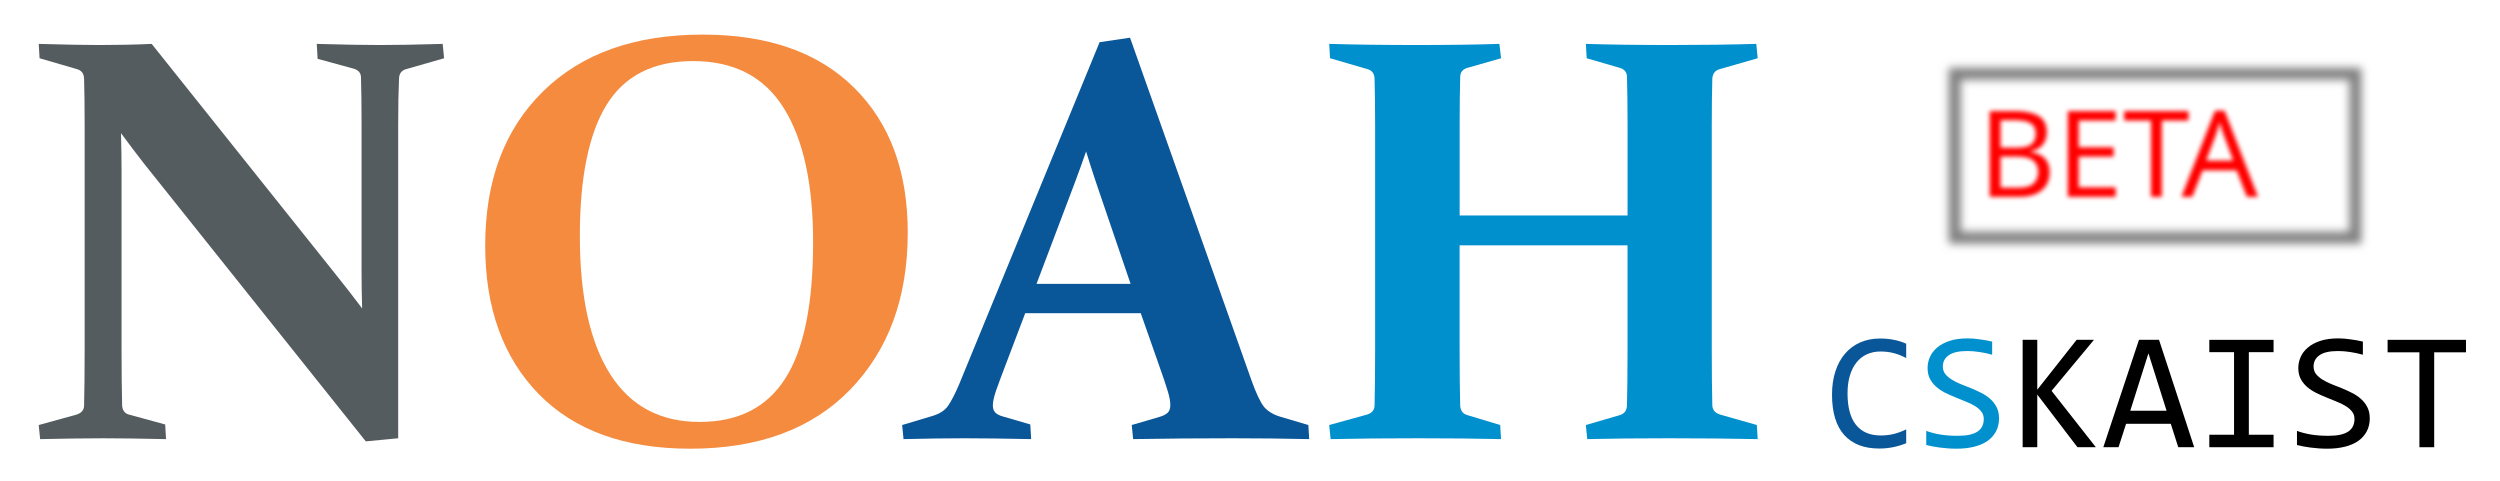
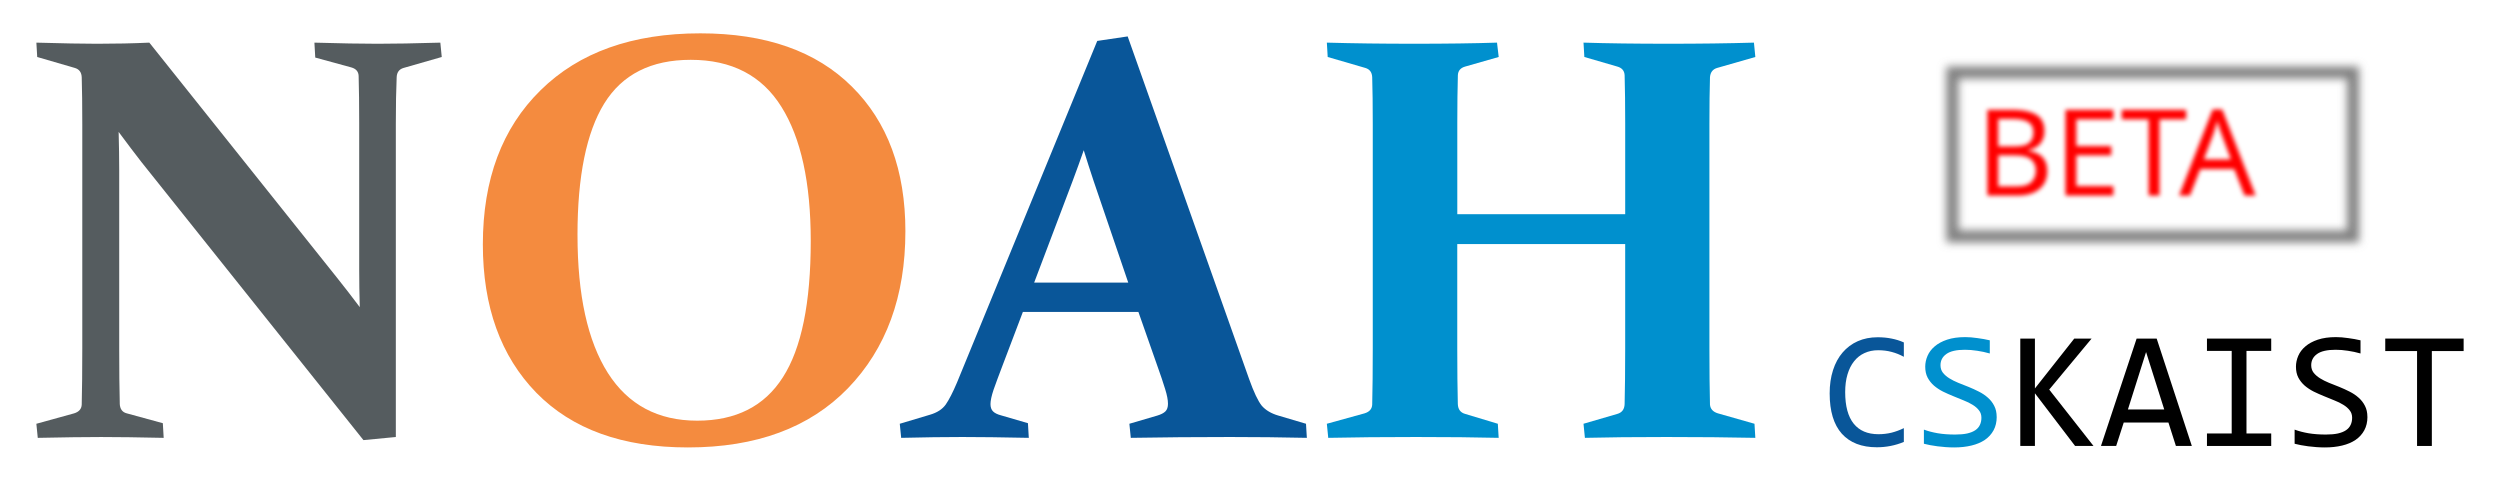
<svg xmlns="http://www.w3.org/2000/svg" width="208" height="40" id="svg2" version="1.1">
  <defs id="defs4">
    <filter id="filter3783">
      <feGaussianBlur stdDeviation="0.352" id="feGaussianBlur3785" />
    </filter>
    <filter id="filter3843">
      <feGaussianBlur stdDeviation="0.176" id="feGaussianBlur3845" />
    </filter>
  </defs>
  <g id="layer1" transform="translate(0,-1012.362)">
-     <g id="g3852">
-       <path d="m 10.158,1046.038 c 0.016,0.453 0.211,0.727 0.586,0.82 l 3,0.82 0.07,1.219 c -2.109,-0.047 -3.844,-0.07 -5.203,-0.07 -1.344,0 -3.102,0.023 -5.273,0.07 l -0.117,-1.172 3.141,-0.867 c 0.406,-0.125 0.617,-0.367 0.633,-0.727 0.031,-1.266 0.047,-2.82 0.047,-4.664 l 0,-18.68 c -5.3e-6,-1.562 -0.016,-2.859 -0.047,-3.891 -0.016,-0.406 -0.203,-0.664 -0.562,-0.773 l -3.141,-0.914 -0.07,-1.195 c 2.187,0.062 3.867,0.094 5.039,0.094 1.531,0 2.984,-0.031 4.359,-0.094 l 15.586,19.523 c 0.625,0.781 1.266,1.609 1.922,2.484 -0.031,-1.078 -0.047,-2.117 -0.047,-3.117 l 0,-12.211 c -2.8e-5,-1.516 -0.016,-2.82 -0.047,-3.914 -0.016,-0.359 -0.219,-0.594 -0.609,-0.703 l -3,-0.82 -0.07,-1.242 c 2.156,0.062 3.906,0.094 5.25,0.094 1.375,0 3.117,-0.031 5.227,-0.094 l 0.117,1.195 -3.188,0.914 c -0.359,0.109 -0.547,0.367 -0.562,0.773 -0.047,1.031 -0.07,2.328 -0.07,3.891 l 0,26.039 -2.695,0.258 -18.469,-23.133 c -0.547,-0.703 -1.18,-1.539 -1.898,-2.508 0.031,1.156 0.047,2.219 0.047,3.188 l 0,14.836 c -8e-6,1.844 0.016,3.367 0.047,4.57" style="font-size:48px;font-style:normal;font-variant:normal;font-weight:bold;font-stretch:normal;fill:#555c5f;fill-opacity:1;stroke:none;font-family:Constantia;-inkscape-font-specification:Constantia Bold" id="path3688" />
-       <path d="m 48.244,1032.022 c -1e-5,5 0.844,8.828 2.531,11.484 1.687,2.641 4.164,3.961 7.43,3.961 3.219,0 5.594,-1.203 7.125,-3.609 1.547,-2.406 2.32,-6.188 2.32,-11.344 -2.9e-5,-4.844 -0.813,-8.562 -2.438,-11.156 -1.625,-2.609 -4.141,-3.914 -7.547,-3.914 -3.297,10e-5 -5.695,1.211 -7.195,3.633 -1.484,2.406 -2.227,6.055 -2.227,10.945 m 27.281,-0.305 c -3.7e-5,5.406 -1.594,9.758 -4.781,13.055 -3.188,3.281 -7.625,4.922 -13.312,4.922 -5.438,0 -9.641,-1.516 -12.609,-4.547 -2.969,-3.047 -4.453,-7.164 -4.453,-12.352 -2e-6,-5.406 1.602,-9.68 4.805,-12.82 3.203,-3.156 7.633,-4.734 13.289,-4.734 5.437,1e-4 9.641,1.477 12.609,4.43 2.969,2.938 4.453,6.953 4.453,12.047" style="font-size:48px;font-style:normal;font-variant:normal;font-weight:bold;font-stretch:normal;fill:#f48b3f;fill-opacity:1;stroke:none;font-family:Constantia;-inkscape-font-specification:Constantia Bold" id="path3690" />
-       <path d="m 85.299,1038.42 -1.664,4.383 c -0.328,0.859 -0.586,1.555 -0.773,2.086 -0.172,0.516 -0.258,0.914 -0.258,1.195 -6e-6,0.266 0.07,0.469 0.211,0.609 0.141,0.141 0.359,0.25 0.656,0.328 l 2.25,0.656 0.07,1.219 c -2.266,-0.047 -4.109,-0.07 -5.531,-0.07 -1.484,0 -3.18,0.023 -5.086,0.07 l -0.117,-1.172 2.508,-0.75 c 0.594,-0.172 1.031,-0.453 1.312,-0.844 0.281,-0.406 0.594,-1.016 0.938,-1.828 l 11.672,-28.43 2.531,-0.375 10.102,28.5 c 0.391,1.094 0.742,1.836 1.055,2.227 0.328,0.375 0.789,0.648 1.383,0.82 l 2.297,0.68 0.07,1.172 c -2.109,-0.047 -4.234,-0.07 -6.375,-0.07 -2.828,0 -5.586,0.023 -8.273,0.07 l -0.117,-1.172 2.32,-0.68 c 0.312,-0.094 0.539,-0.211 0.68,-0.352 0.141,-0.141 0.211,-0.351 0.211,-0.633 -2.1e-5,-0.312 -0.078,-0.719 -0.234,-1.219 -0.156,-0.516 -0.383,-1.188 -0.68,-2.016 l -1.547,-4.406 -9.609,0 m 5.062,-13.453 c -0.281,0.812 -0.586,1.656 -0.914,2.531 l -3.211,8.484 7.828,0 -2.883,-8.461 c -0.297,-0.891 -0.57,-1.742 -0.82,-2.555" style="font-size:48px;font-style:normal;font-variant:normal;font-weight:bold;font-stretch:normal;fill:#095699;fill-opacity:1;stroke:none;font-family:Constantia;-inkscape-font-specification:Constantia Bold" id="path3692" />
-       <path d="m 121.44,1032.772 0,8.695 c -1e-5,1.844 0.016,3.383 0.047,4.617 0.016,0.438 0.219,0.711 0.609,0.82 l 2.719,0.82 0.07,1.172 c -1.938,-0.047 -4.227,-0.07 -6.867,-0.07 -2.703,0 -5.141,0.023 -7.312,0.07 l -0.117,-1.172 3.141,-0.867 c 0.406,-0.125 0.617,-0.367 0.633,-0.727 0.031,-1.266 0.047,-2.82 0.047,-4.664 l 0,-18.68 c 0,-1.562 -0.016,-2.859 -0.047,-3.891 -0.016,-0.406 -0.203,-0.664 -0.562,-0.773 l -3.141,-0.914 -0.07,-1.195 c 2.172,0.062 4.578,0.094 7.219,0.094 2.719,0 5.031,-0.031 6.938,-0.094 l 0.141,1.195 -2.789,0.797 c -0.391,0.11 -0.594,0.352 -0.609,0.727 -0.031,1.125 -0.047,2.445 -0.047,3.961 l 0,7.594 13.969,0 0,-7.594 c -2e-5,-1.516 -0.016,-2.836 -0.047,-3.961 -0.016,-0.375 -0.219,-0.617 -0.609,-0.727 l -2.742,-0.797 -0.07,-1.195 c 1.984,0.062 4.328,0.094 7.031,0.094 2.641,0 5.023,-0.031 7.148,-0.094 l 0.117,1.195 -3.188,0.914 c -0.359,0.109 -0.555,0.367 -0.586,0.773 -0.031,1.031 -0.047,2.328 -0.047,3.891 l 0,18.68 c -3e-5,1.844 0.016,3.398 0.047,4.664 0.031,0.359 0.25,0.602 0.656,0.727 l 3.047,0.867 0.07,1.172 c -2.234,-0.047 -4.703,-0.07 -7.406,-0.07 -2.641,0 -4.898,0.023 -6.773,0.07 l -0.117,-1.172 2.812,-0.82 c 0.391,-0.109 0.594,-0.383 0.609,-0.82 0.031,-1.234 0.047,-2.773 0.047,-4.617 l 0,-8.695 -13.969,0" style="font-size:48px;font-style:normal;font-variant:normal;font-weight:bold;font-stretch:normal;fill:#0090ce;fill-opacity:1;stroke:none;font-family:Constantia;-inkscape-font-specification:Constantia Bold" id="path3694" />
-     </g>
-     <g id="g3858">
-       <path d="m 158.597,1049.236 c -0.716,0.296 -1.465,0.444 -2.249,0.444 -1.262,0 -2.233,-0.376 -2.912,-1.128 -0.674,-0.756 -1.012,-1.873 -1.012,-3.35 0,-0.716 0.093,-1.363 0.28,-1.941 0.187,-0.579 0.453,-1.069 0.8,-1.47 0.346,-0.406 0.766,-0.718 1.258,-0.936 0.492,-0.219 1.044,-0.328 1.654,-0.328 0.415,0 0.8,0.036 1.155,0.109 0.355,0.068 0.697,0.175 1.025,0.321 l 0,1.196 c -0.324,-0.178 -0.659,-0.312 -1.005,-0.403 -0.346,-0.096 -0.725,-0.144 -1.135,-0.144 -0.419,0 -0.8,0.08 -1.142,0.239 -0.337,0.155 -0.624,0.383 -0.861,0.684 -0.237,0.296 -0.419,0.661 -0.547,1.094 -0.128,0.428 -0.191,0.918 -0.191,1.47 0,1.157 0.235,2.03 0.704,2.618 0.469,0.588 1.158,0.882 2.064,0.882 0.383,0 0.75,-0.043 1.101,-0.13 0.351,-0.091 0.688,-0.216 1.012,-0.376 l 0,1.148" style="font-size:14px;font-style:normal;font-variant:normal;font-weight:normal;font-stretch:normal;fill:#095699;fill-opacity:1;stroke:none;font-family:Consolas;-inkscape-font-specification:Consolas" id="path3728" />
-       <path d="m 166.322,1047.151 c -1e-5,0.424 -0.087,0.795 -0.26,1.114 -0.173,0.319 -0.415,0.586 -0.725,0.8 -0.31,0.21 -0.684,0.367 -1.121,0.472 -0.433,0.105 -0.911,0.157 -1.436,0.157 -0.237,0 -0.474,-0.01 -0.711,-0.027 -0.232,-0.018 -0.458,-0.041 -0.677,-0.068 -0.214,-0.027 -0.417,-0.059 -0.608,-0.096 -0.191,-0.036 -0.365,-0.075 -0.52,-0.116 l 0,-1.176 c 0.342,0.128 0.725,0.228 1.148,0.301 0.428,0.073 0.914,0.109 1.456,0.109 0.392,0 0.725,-0.03 0.998,-0.089 0.278,-0.064 0.504,-0.155 0.677,-0.273 0.178,-0.123 0.305,-0.271 0.383,-0.444 0.082,-0.173 0.123,-0.371 0.123,-0.595 0,-0.241 -0.068,-0.447 -0.205,-0.615 -0.132,-0.173 -0.308,-0.326 -0.526,-0.458 -0.219,-0.137 -0.469,-0.26 -0.752,-0.369 -0.278,-0.114 -0.563,-0.23 -0.854,-0.349 -0.292,-0.118 -0.579,-0.246 -0.861,-0.383 -0.278,-0.141 -0.526,-0.305 -0.745,-0.492 -0.219,-0.191 -0.396,-0.415 -0.533,-0.67 -0.132,-0.255 -0.198,-0.558 -0.198,-0.909 0,-0.305 0.064,-0.606 0.191,-0.902 0.128,-0.296 0.326,-0.558 0.595,-0.786 0.269,-0.232 0.613,-0.419 1.032,-0.56 0.424,-0.141 0.927,-0.212 1.511,-0.212 0.15,0 0.312,0.01 0.485,0.02 0.178,0.014 0.355,0.034 0.533,0.062 0.182,0.023 0.36,0.05 0.533,0.082 0.178,0.032 0.342,0.066 0.492,0.103 l 0,1.094 c -0.351,-0.1 -0.702,-0.175 -1.053,-0.226 -0.351,-0.055 -0.69,-0.082 -1.019,-0.082 -0.697,0 -1.21,0.116 -1.538,0.349 -0.328,0.232 -0.492,0.545 -0.492,0.936 -1e-5,0.241 0.066,0.449 0.198,0.622 0.137,0.173 0.314,0.328 0.533,0.465 0.219,0.137 0.467,0.262 0.745,0.376 0.283,0.109 0.57,0.223 0.861,0.342 0.292,0.118 0.576,0.248 0.854,0.39 0.283,0.141 0.533,0.31 0.752,0.506 0.219,0.191 0.394,0.417 0.526,0.677 0.137,0.26 0.205,0.567 0.205,0.923" style="font-size:14px;font-style:normal;font-variant:normal;font-weight:normal;font-stretch:normal;fill:#0090ce;fill-opacity:1;stroke:none;font-family:Consolas;-inkscape-font-specification:Consolas" id="path3730" />
-       <path d="m 174.375,1049.571 -1.531,0 -3.343,-4.382 0,4.382 -1.217,0 0,-8.935 1.217,0 0,4.149 3.274,-4.149 1.442,0 -3.527,4.245 3.685,4.689" style="font-size:14px;font-style:normal;font-variant:normal;font-weight:normal;font-stretch:normal;fill:#000000;fill-opacity:1;stroke:none;font-family:Consolas;-inkscape-font-specification:Consolas" id="path3732" />
-       <path d="m 182.557,1049.571 -1.326,0 -0.622,-1.948 -3.719,0 -0.629,1.948 -1.265,0 2.967,-8.935 1.668,0 2.926,8.935 m -2.297,-3.035 -1.511,-4.778 -1.511,4.778 3.021,0" style="font-size:14px;font-style:normal;font-variant:normal;font-weight:normal;font-stretch:normal;fill:#000000;fill-opacity:1;stroke:none;font-family:Consolas;-inkscape-font-specification:Consolas" id="path3734" />
-       <path d="m 185.873,1041.662 -2.058,0 0,-1.025 5.346,0 0,1.025 -2.058,0 0,6.87 2.058,0 0,1.039 -5.346,0 0,-1.039 2.058,0 0,-6.87" style="font-size:14px;font-style:normal;font-variant:normal;font-weight:normal;font-stretch:normal;fill:#000000;fill-opacity:1;stroke:none;font-family:Consolas;-inkscape-font-specification:Consolas" id="path3736" />
-       <path d="m 197.166,1047.151 c -1e-5,0.424 -0.087,0.795 -0.26,1.114 -0.173,0.319 -0.415,0.586 -0.725,0.8 -0.31,0.21 -0.684,0.367 -1.121,0.472 -0.433,0.105 -0.911,0.157 -1.436,0.157 -0.237,0 -0.474,-0.01 -0.711,-0.027 -0.232,-0.018 -0.458,-0.041 -0.677,-0.068 -0.214,-0.027 -0.417,-0.059 -0.608,-0.096 -0.191,-0.036 -0.365,-0.075 -0.52,-0.116 l 0,-1.176 c 0.342,0.128 0.725,0.228 1.148,0.301 0.428,0.073 0.914,0.109 1.456,0.109 0.392,0 0.725,-0.03 0.998,-0.089 0.278,-0.064 0.504,-0.155 0.677,-0.273 0.178,-0.123 0.305,-0.271 0.383,-0.444 0.082,-0.173 0.123,-0.371 0.123,-0.595 0,-0.241 -0.068,-0.447 -0.205,-0.615 -0.132,-0.173 -0.308,-0.326 -0.526,-0.458 -0.219,-0.137 -0.469,-0.26 -0.752,-0.369 -0.278,-0.114 -0.563,-0.23 -0.854,-0.349 -0.292,-0.118 -0.579,-0.246 -0.861,-0.383 -0.278,-0.141 -0.526,-0.305 -0.745,-0.492 -0.219,-0.191 -0.396,-0.415 -0.533,-0.67 -0.132,-0.255 -0.198,-0.558 -0.198,-0.909 0,-0.305 0.064,-0.606 0.191,-0.902 0.128,-0.296 0.326,-0.558 0.595,-0.786 0.269,-0.232 0.613,-0.419 1.032,-0.56 0.424,-0.141 0.927,-0.212 1.511,-0.212 0.15,0 0.312,0.01 0.485,0.02 0.178,0.014 0.355,0.034 0.533,0.062 0.182,0.023 0.36,0.05 0.533,0.082 0.178,0.032 0.342,0.066 0.492,0.103 l 0,1.094 c -0.351,-0.1 -0.702,-0.175 -1.053,-0.226 -0.351,-0.055 -0.69,-0.082 -1.019,-0.082 -0.697,0 -1.21,0.116 -1.538,0.349 -0.328,0.232 -0.492,0.545 -0.492,0.936 -1e-5,0.241 0.066,0.449 0.198,0.622 0.137,0.173 0.314,0.328 0.533,0.465 0.219,0.137 0.467,0.262 0.745,0.376 0.283,0.109 0.57,0.223 0.861,0.342 0.292,0.118 0.576,0.248 0.854,0.39 0.283,0.141 0.533,0.31 0.752,0.506 0.219,0.191 0.394,0.417 0.526,0.677 0.137,0.26 0.205,0.567 0.205,0.923" style="font-size:14px;font-style:normal;font-variant:normal;font-weight:normal;font-stretch:normal;fill:#000000;fill-opacity:1;stroke:none;font-family:Consolas;-inkscape-font-specification:Consolas" id="path3738" />
-       <path d="m 205.171,1041.675 -2.646,0 0,7.896 -1.23,0 0,-7.896 -2.646,0 0,-1.039 6.521,0 0,1.039" style="font-size:14px;font-style:normal;font-variant:normal;font-weight:normal;font-stretch:normal;fill:#000000;fill-opacity:1;stroke:none;font-family:Consolas;-inkscape-font-specification:Consolas" id="path3740" />
-     </g>
-     <g id="g3847" transform="translate(-2.8652863e-6,1.999998)">
-       <text id="text2842" y="1026.741" x="164.576" style="font-size:40px;font-style:normal;font-weight:normal;fill:#ff0000;fill-opacity:1;stroke:none;filter:url(#filter3843);font-family:Bitstream Vera Sans" xml:space="preserve">
-         <tspan style="font-size:10px;font-style:normal;font-variant:normal;font-weight:normal;font-stretch:normal;fill:#ff0000;fill-opacity:1;font-family:Segoe Script;-inkscape-font-specification:Segoe Script" y="1026.741" x="164.576" id="tspan2844">BETA</tspan>
-       </text>
-       <rect transform="translate(0,1012.362)" y="4.14" x="162.635" height="13.637" width="33.335" id="rect3753" style="fill:none;stroke:#808080;stroke-opacity:1;filter:url(#filter3783)" />
+     <g id="g2834" transform="translate(-0.1958095,-0.10505)">
+       <g id="g3852">
+         <path id="path3688" style="font-size:48px;font-style:normal;font-variant:normal;font-weight:bold;font-stretch:normal;fill:#555c5f;fill-opacity:1;stroke:none;font-family:Constantia;-inkscape-font-specification:Constantia Bold" d="m 10.158,1046.038 c 0.016,0.453 0.211,0.727 0.586,0.82 l 3,0.82 0.07,1.219 c -2.109,-0.047 -3.844,-0.07 -5.203,-0.07 -1.344,0 -3.102,0.023 -5.273,0.07 l -0.117,-1.172 3.141,-0.867 c 0.406,-0.125 0.617,-0.367 0.633,-0.727 0.031,-1.266 0.047,-2.82 0.047,-4.664 l 0,-18.68 c -5.3e-6,-1.562 -0.016,-2.859 -0.047,-3.891 -0.016,-0.406 -0.203,-0.664 -0.562,-0.773 l -3.141,-0.914 -0.07,-1.195 c 2.187,0.062 3.867,0.094 5.039,0.094 1.531,0 2.984,-0.031 4.359,-0.094 l 15.586,19.523 c 0.625,0.781 1.266,1.609 1.922,2.484 -0.031,-1.078 -0.047,-2.117 -0.047,-3.117 l 0,-12.211 c -2.8e-5,-1.516 -0.016,-2.82 -0.047,-3.914 -0.016,-0.359 -0.219,-0.594 -0.609,-0.703 l -3,-0.82 -0.07,-1.242 c 2.156,0.062 3.906,0.094 5.25,0.094 1.375,0 3.117,-0.031 5.227,-0.094 l 0.117,1.195 -3.188,0.914 c -0.359,0.109 -0.547,0.367 -0.562,0.773 -0.047,1.031 -0.07,2.328 -0.07,3.891 l 0,26.039 -2.695,0.258 -18.469,-23.133 c -0.547,-0.703 -1.18,-1.539 -1.898,-2.508 0.031,1.156 0.047,2.219 0.047,3.188 l 0,14.836 c -8e-6,1.844 0.016,3.367 0.047,4.57" />
+         <path id="path3690" style="font-size:48px;font-style:normal;font-variant:normal;font-weight:bold;font-stretch:normal;fill:#f48b3f;fill-opacity:1;stroke:none;font-family:Constantia;-inkscape-font-specification:Constantia Bold" d="m 48.244,1032.022 c -1e-5,5 0.844,8.828 2.531,11.484 1.687,2.641 4.164,3.961 7.43,3.961 3.219,0 5.594,-1.203 7.125,-3.609 1.547,-2.406 2.32,-6.188 2.32,-11.344 -2.9e-5,-4.844 -0.813,-8.562 -2.438,-11.156 -1.625,-2.609 -4.141,-3.914 -7.547,-3.914 -3.297,10e-5 -5.695,1.211 -7.195,3.633 -1.484,2.406 -2.227,6.055 -2.227,10.945 m 27.281,-0.305 c -3.7e-5,5.406 -1.594,9.758 -4.781,13.055 -3.188,3.281 -7.625,4.922 -13.312,4.922 -5.438,0 -9.641,-1.516 -12.609,-4.547 -2.969,-3.047 -4.453,-7.164 -4.453,-12.352 -2e-6,-5.406 1.602,-9.68 4.805,-12.82 3.203,-3.156 7.633,-4.734 13.289,-4.734 5.437,1e-4 9.641,1.477 12.609,4.43 2.969,2.938 4.453,6.953 4.453,12.047" />
+         <path id="path3692" style="font-size:48px;font-style:normal;font-variant:normal;font-weight:bold;font-stretch:normal;fill:#095699;fill-opacity:1;stroke:none;font-family:Constantia;-inkscape-font-specification:Constantia Bold" d="m 85.299,1038.42 -1.664,4.383 c -0.328,0.859 -0.586,1.555 -0.773,2.086 -0.172,0.516 -0.258,0.914 -0.258,1.195 -6e-6,0.266 0.07,0.469 0.211,0.609 0.141,0.141 0.359,0.25 0.656,0.328 l 2.25,0.656 0.07,1.219 c -2.266,-0.047 -4.109,-0.07 -5.531,-0.07 -1.484,0 -3.18,0.023 -5.086,0.07 l -0.117,-1.172 2.508,-0.75 c 0.594,-0.172 1.031,-0.453 1.312,-0.844 0.281,-0.406 0.594,-1.016 0.938,-1.828 l 11.672,-28.43 2.531,-0.375 10.102,28.5 c 0.391,1.094 0.742,1.836 1.055,2.227 0.328,0.375 0.789,0.648 1.383,0.82 l 2.297,0.68 0.07,1.172 c -2.109,-0.047 -4.234,-0.07 -6.375,-0.07 -2.828,0 -5.586,0.023 -8.273,0.07 l -0.117,-1.172 2.32,-0.68 c 0.312,-0.094 0.539,-0.211 0.68,-0.352 0.141,-0.141 0.211,-0.351 0.211,-0.633 -2.1e-5,-0.312 -0.078,-0.719 -0.234,-1.219 -0.156,-0.516 -0.383,-1.188 -0.68,-2.016 l -1.547,-4.406 -9.609,0 m 5.062,-13.453 c -0.281,0.812 -0.586,1.656 -0.914,2.531 l -3.211,8.484 7.828,0 -2.883,-8.461 c -0.297,-0.891 -0.57,-1.742 -0.82,-2.555" />
+         <path id="path3694" style="font-size:48px;font-style:normal;font-variant:normal;font-weight:bold;font-stretch:normal;fill:#0090ce;fill-opacity:1;stroke:none;font-family:Constantia;-inkscape-font-specification:Constantia Bold" d="m 121.44,1032.772 0,8.695 c -1e-5,1.844 0.016,3.383 0.047,4.617 0.016,0.438 0.219,0.711 0.609,0.82 l 2.719,0.82 0.07,1.172 c -1.938,-0.047 -4.227,-0.07 -6.867,-0.07 -2.703,0 -5.141,0.023 -7.312,0.07 l -0.117,-1.172 3.141,-0.867 c 0.406,-0.125 0.617,-0.367 0.633,-0.727 0.031,-1.266 0.047,-2.82 0.047,-4.664 l 0,-18.68 c 0,-1.562 -0.016,-2.859 -0.047,-3.891 -0.016,-0.406 -0.203,-0.664 -0.562,-0.773 l -3.141,-0.914 -0.07,-1.195 c 2.172,0.062 4.578,0.094 7.219,0.094 2.719,0 5.031,-0.031 6.938,-0.094 l 0.141,1.195 -2.789,0.797 c -0.391,0.11 -0.594,0.352 -0.609,0.727 -0.031,1.125 -0.047,2.445 -0.047,3.961 l 0,7.594 13.969,0 0,-7.594 c -2e-5,-1.516 -0.016,-2.836 -0.047,-3.961 -0.016,-0.375 -0.219,-0.617 -0.609,-0.727 l -2.742,-0.797 -0.07,-1.195 c 1.984,0.062 4.328,0.094 7.031,0.094 2.641,0 5.023,-0.031 7.148,-0.094 l 0.117,1.195 -3.188,0.914 c -0.359,0.109 -0.555,0.367 -0.586,0.773 -0.031,1.031 -0.047,2.328 -0.047,3.891 l 0,18.68 c -3e-5,1.844 0.016,3.398 0.047,4.664 0.031,0.359 0.25,0.602 0.656,0.727 l 3.047,0.867 0.07,1.172 c -2.234,-0.047 -4.703,-0.07 -7.406,-0.07 -2.641,0 -4.898,0.023 -6.773,0.07 l -0.117,-1.172 2.812,-0.82 c 0.391,-0.109 0.594,-0.383 0.609,-0.82 0.031,-1.234 0.047,-2.773 0.047,-4.617 l 0,-8.695 -13.969,0" />
+       </g>
+       <g id="g3858">
+         <path id="path3728" style="font-size:14px;font-style:normal;font-variant:normal;font-weight:normal;font-stretch:normal;fill:#095699;fill-opacity:1;stroke:none;font-family:Consolas;-inkscape-font-specification:Consolas" d="m 158.597,1049.236 c -0.716,0.296 -1.465,0.444 -2.249,0.444 -1.262,0 -2.233,-0.376 -2.912,-1.128 -0.674,-0.756 -1.012,-1.873 -1.012,-3.35 0,-0.716 0.093,-1.363 0.28,-1.941 0.187,-0.579 0.453,-1.069 0.8,-1.47 0.346,-0.406 0.766,-0.718 1.258,-0.936 0.492,-0.219 1.044,-0.328 1.654,-0.328 0.415,0 0.8,0.036 1.155,0.109 0.355,0.068 0.697,0.175 1.025,0.321 l 0,1.196 c -0.324,-0.178 -0.659,-0.312 -1.005,-0.403 -0.346,-0.096 -0.725,-0.144 -1.135,-0.144 -0.419,0 -0.8,0.08 -1.142,0.239 -0.337,0.155 -0.624,0.383 -0.861,0.684 -0.237,0.296 -0.419,0.661 -0.547,1.094 -0.128,0.428 -0.191,0.918 -0.191,1.47 0,1.157 0.235,2.03 0.704,2.618 0.469,0.588 1.158,0.882 2.064,0.882 0.383,0 0.75,-0.043 1.101,-0.13 0.351,-0.091 0.688,-0.216 1.012,-0.376 l 0,1.148" />
+         <path id="path3730" style="font-size:14px;font-style:normal;font-variant:normal;font-weight:normal;font-stretch:normal;fill:#0090ce;fill-opacity:1;stroke:none;font-family:Consolas;-inkscape-font-specification:Consolas" d="m 166.322,1047.151 c -1e-5,0.424 -0.087,0.795 -0.26,1.114 -0.173,0.319 -0.415,0.586 -0.725,0.8 -0.31,0.21 -0.684,0.367 -1.121,0.472 -0.433,0.105 -0.911,0.157 -1.436,0.157 -0.237,0 -0.474,-0.01 -0.711,-0.027 -0.232,-0.018 -0.458,-0.041 -0.677,-0.068 -0.214,-0.027 -0.417,-0.059 -0.608,-0.096 -0.191,-0.036 -0.365,-0.075 -0.52,-0.116 l 0,-1.176 c 0.342,0.128 0.725,0.228 1.148,0.301 0.428,0.073 0.914,0.109 1.456,0.109 0.392,0 0.725,-0.03 0.998,-0.089 0.278,-0.064 0.504,-0.155 0.677,-0.273 0.178,-0.123 0.305,-0.271 0.383,-0.444 0.082,-0.173 0.123,-0.371 0.123,-0.595 0,-0.241 -0.068,-0.447 -0.205,-0.615 -0.132,-0.173 -0.308,-0.326 -0.526,-0.458 -0.219,-0.137 -0.469,-0.26 -0.752,-0.369 -0.278,-0.114 -0.563,-0.23 -0.854,-0.349 -0.292,-0.118 -0.579,-0.246 -0.861,-0.383 -0.278,-0.141 -0.526,-0.305 -0.745,-0.492 -0.219,-0.191 -0.396,-0.415 -0.533,-0.67 -0.132,-0.255 -0.198,-0.558 -0.198,-0.909 0,-0.305 0.064,-0.606 0.191,-0.902 0.128,-0.296 0.326,-0.558 0.595,-0.786 0.269,-0.232 0.613,-0.419 1.032,-0.56 0.424,-0.141 0.927,-0.212 1.511,-0.212 0.15,0 0.312,0.01 0.485,0.02 0.178,0.014 0.355,0.034 0.533,0.062 0.182,0.023 0.36,0.05 0.533,0.082 0.178,0.032 0.342,0.066 0.492,0.103 l 0,1.094 c -0.351,-0.1 -0.702,-0.175 -1.053,-0.226 -0.351,-0.055 -0.69,-0.082 -1.019,-0.082 -0.697,0 -1.21,0.116 -1.538,0.349 -0.328,0.232 -0.492,0.545 -0.492,0.936 -1e-5,0.241 0.066,0.449 0.198,0.622 0.137,0.173 0.314,0.328 0.533,0.465 0.219,0.137 0.467,0.262 0.745,0.376 0.283,0.109 0.57,0.223 0.861,0.342 0.292,0.118 0.576,0.248 0.854,0.39 0.283,0.141 0.533,0.31 0.752,0.506 0.219,0.191 0.394,0.417 0.526,0.677 0.137,0.26 0.205,0.567 0.205,0.923" />
+         <path id="path3732" style="font-size:14px;font-style:normal;font-variant:normal;font-weight:normal;font-stretch:normal;fill:#000000;fill-opacity:1;stroke:none;font-family:Consolas;-inkscape-font-specification:Consolas" d="m 174.375,1049.571 -1.531,0 -3.343,-4.382 0,4.382 -1.217,0 0,-8.935 1.217,0 0,4.149 3.274,-4.149 1.442,0 -3.527,4.245 3.685,4.689" />
+         <path id="path3734" style="font-size:14px;font-style:normal;font-variant:normal;font-weight:normal;font-stretch:normal;fill:#000000;fill-opacity:1;stroke:none;font-family:Consolas;-inkscape-font-specification:Consolas" d="m 182.557,1049.571 -1.326,0 -0.622,-1.948 -3.719,0 -0.629,1.948 -1.265,0 2.967,-8.935 1.668,0 2.926,8.935 m -2.297,-3.035 -1.511,-4.778 -1.511,4.778 3.021,0" />
+         <path id="path3736" style="font-size:14px;font-style:normal;font-variant:normal;font-weight:normal;font-stretch:normal;fill:#000000;fill-opacity:1;stroke:none;font-family:Consolas;-inkscape-font-specification:Consolas" d="m 185.873,1041.662 -2.058,0 0,-1.025 5.346,0 0,1.025 -2.058,0 0,6.87 2.058,0 0,1.039 -5.346,0 0,-1.039 2.058,0 0,-6.87" />
+         <path id="path3738" style="font-size:14px;font-style:normal;font-variant:normal;font-weight:normal;font-stretch:normal;fill:#000000;fill-opacity:1;stroke:none;font-family:Consolas;-inkscape-font-specification:Consolas" d="m 197.166,1047.151 c -1e-5,0.424 -0.087,0.795 -0.26,1.114 -0.173,0.319 -0.415,0.586 -0.725,0.8 -0.31,0.21 -0.684,0.367 -1.121,0.472 -0.433,0.105 -0.911,0.157 -1.436,0.157 -0.237,0 -0.474,-0.01 -0.711,-0.027 -0.232,-0.018 -0.458,-0.041 -0.677,-0.068 -0.214,-0.027 -0.417,-0.059 -0.608,-0.096 -0.191,-0.036 -0.365,-0.075 -0.52,-0.116 l 0,-1.176 c 0.342,0.128 0.725,0.228 1.148,0.301 0.428,0.073 0.914,0.109 1.456,0.109 0.392,0 0.725,-0.03 0.998,-0.089 0.278,-0.064 0.504,-0.155 0.677,-0.273 0.178,-0.123 0.305,-0.271 0.383,-0.444 0.082,-0.173 0.123,-0.371 0.123,-0.595 0,-0.241 -0.068,-0.447 -0.205,-0.615 -0.132,-0.173 -0.308,-0.326 -0.526,-0.458 -0.219,-0.137 -0.469,-0.26 -0.752,-0.369 -0.278,-0.114 -0.563,-0.23 -0.854,-0.349 -0.292,-0.118 -0.579,-0.246 -0.861,-0.383 -0.278,-0.141 -0.526,-0.305 -0.745,-0.492 -0.219,-0.191 -0.396,-0.415 -0.533,-0.67 -0.132,-0.255 -0.198,-0.558 -0.198,-0.909 0,-0.305 0.064,-0.606 0.191,-0.902 0.128,-0.296 0.326,-0.558 0.595,-0.786 0.269,-0.232 0.613,-0.419 1.032,-0.56 0.424,-0.141 0.927,-0.212 1.511,-0.212 0.15,0 0.312,0.01 0.485,0.02 0.178,0.014 0.355,0.034 0.533,0.062 0.182,0.023 0.36,0.05 0.533,0.082 0.178,0.032 0.342,0.066 0.492,0.103 l 0,1.094 c -0.351,-0.1 -0.702,-0.175 -1.053,-0.226 -0.351,-0.055 -0.69,-0.082 -1.019,-0.082 -0.697,0 -1.21,0.116 -1.538,0.349 -0.328,0.232 -0.492,0.545 -0.492,0.936 -1e-5,0.241 0.066,0.449 0.198,0.622 0.137,0.173 0.314,0.328 0.533,0.465 0.219,0.137 0.467,0.262 0.745,0.376 0.283,0.109 0.57,0.223 0.861,0.342 0.292,0.118 0.576,0.248 0.854,0.39 0.283,0.141 0.533,0.31 0.752,0.506 0.219,0.191 0.394,0.417 0.526,0.677 0.137,0.26 0.205,0.567 0.205,0.923" />
+         <path id="path3740" style="font-size:14px;font-style:normal;font-variant:normal;font-weight:normal;font-stretch:normal;fill:#000000;fill-opacity:1;stroke:none;font-family:Consolas;-inkscape-font-specification:Consolas" d="m 205.171,1041.675 -2.646,0 0,7.896 -1.23,0 0,-7.896 -2.646,0 0,-1.039 6.521,0 0,1.039" />
+       </g>
+       <g transform="translate(-2.8652863e-6,1.999998)" id="g3847">
+         <text xml:space="preserve" style="font-size:40px;font-style:normal;font-weight:normal;fill:#ff0000;fill-opacity:1;stroke:none;filter:url(#filter3843);font-family:Bitstream Vera Sans" x="164.576" y="1026.741" id="text2842">
+           <tspan id="tspan2844" x="164.576" y="1026.741" style="font-size:10px;font-style:normal;font-variant:normal;font-weight:normal;font-stretch:normal;fill:#ff0000;fill-opacity:1;font-family:Segoe Script;-inkscape-font-specification:Segoe Script">BETA</tspan>
+         </text>
+         <rect style="fill:none;stroke:#808080;stroke-opacity:1;filter:url(#filter3783)" id="rect3753" width="33.335" height="13.637" x="162.635" y="4.14" transform="translate(0,1012.362)" />
+       </g>
    </g>
  </g>
</svg>
